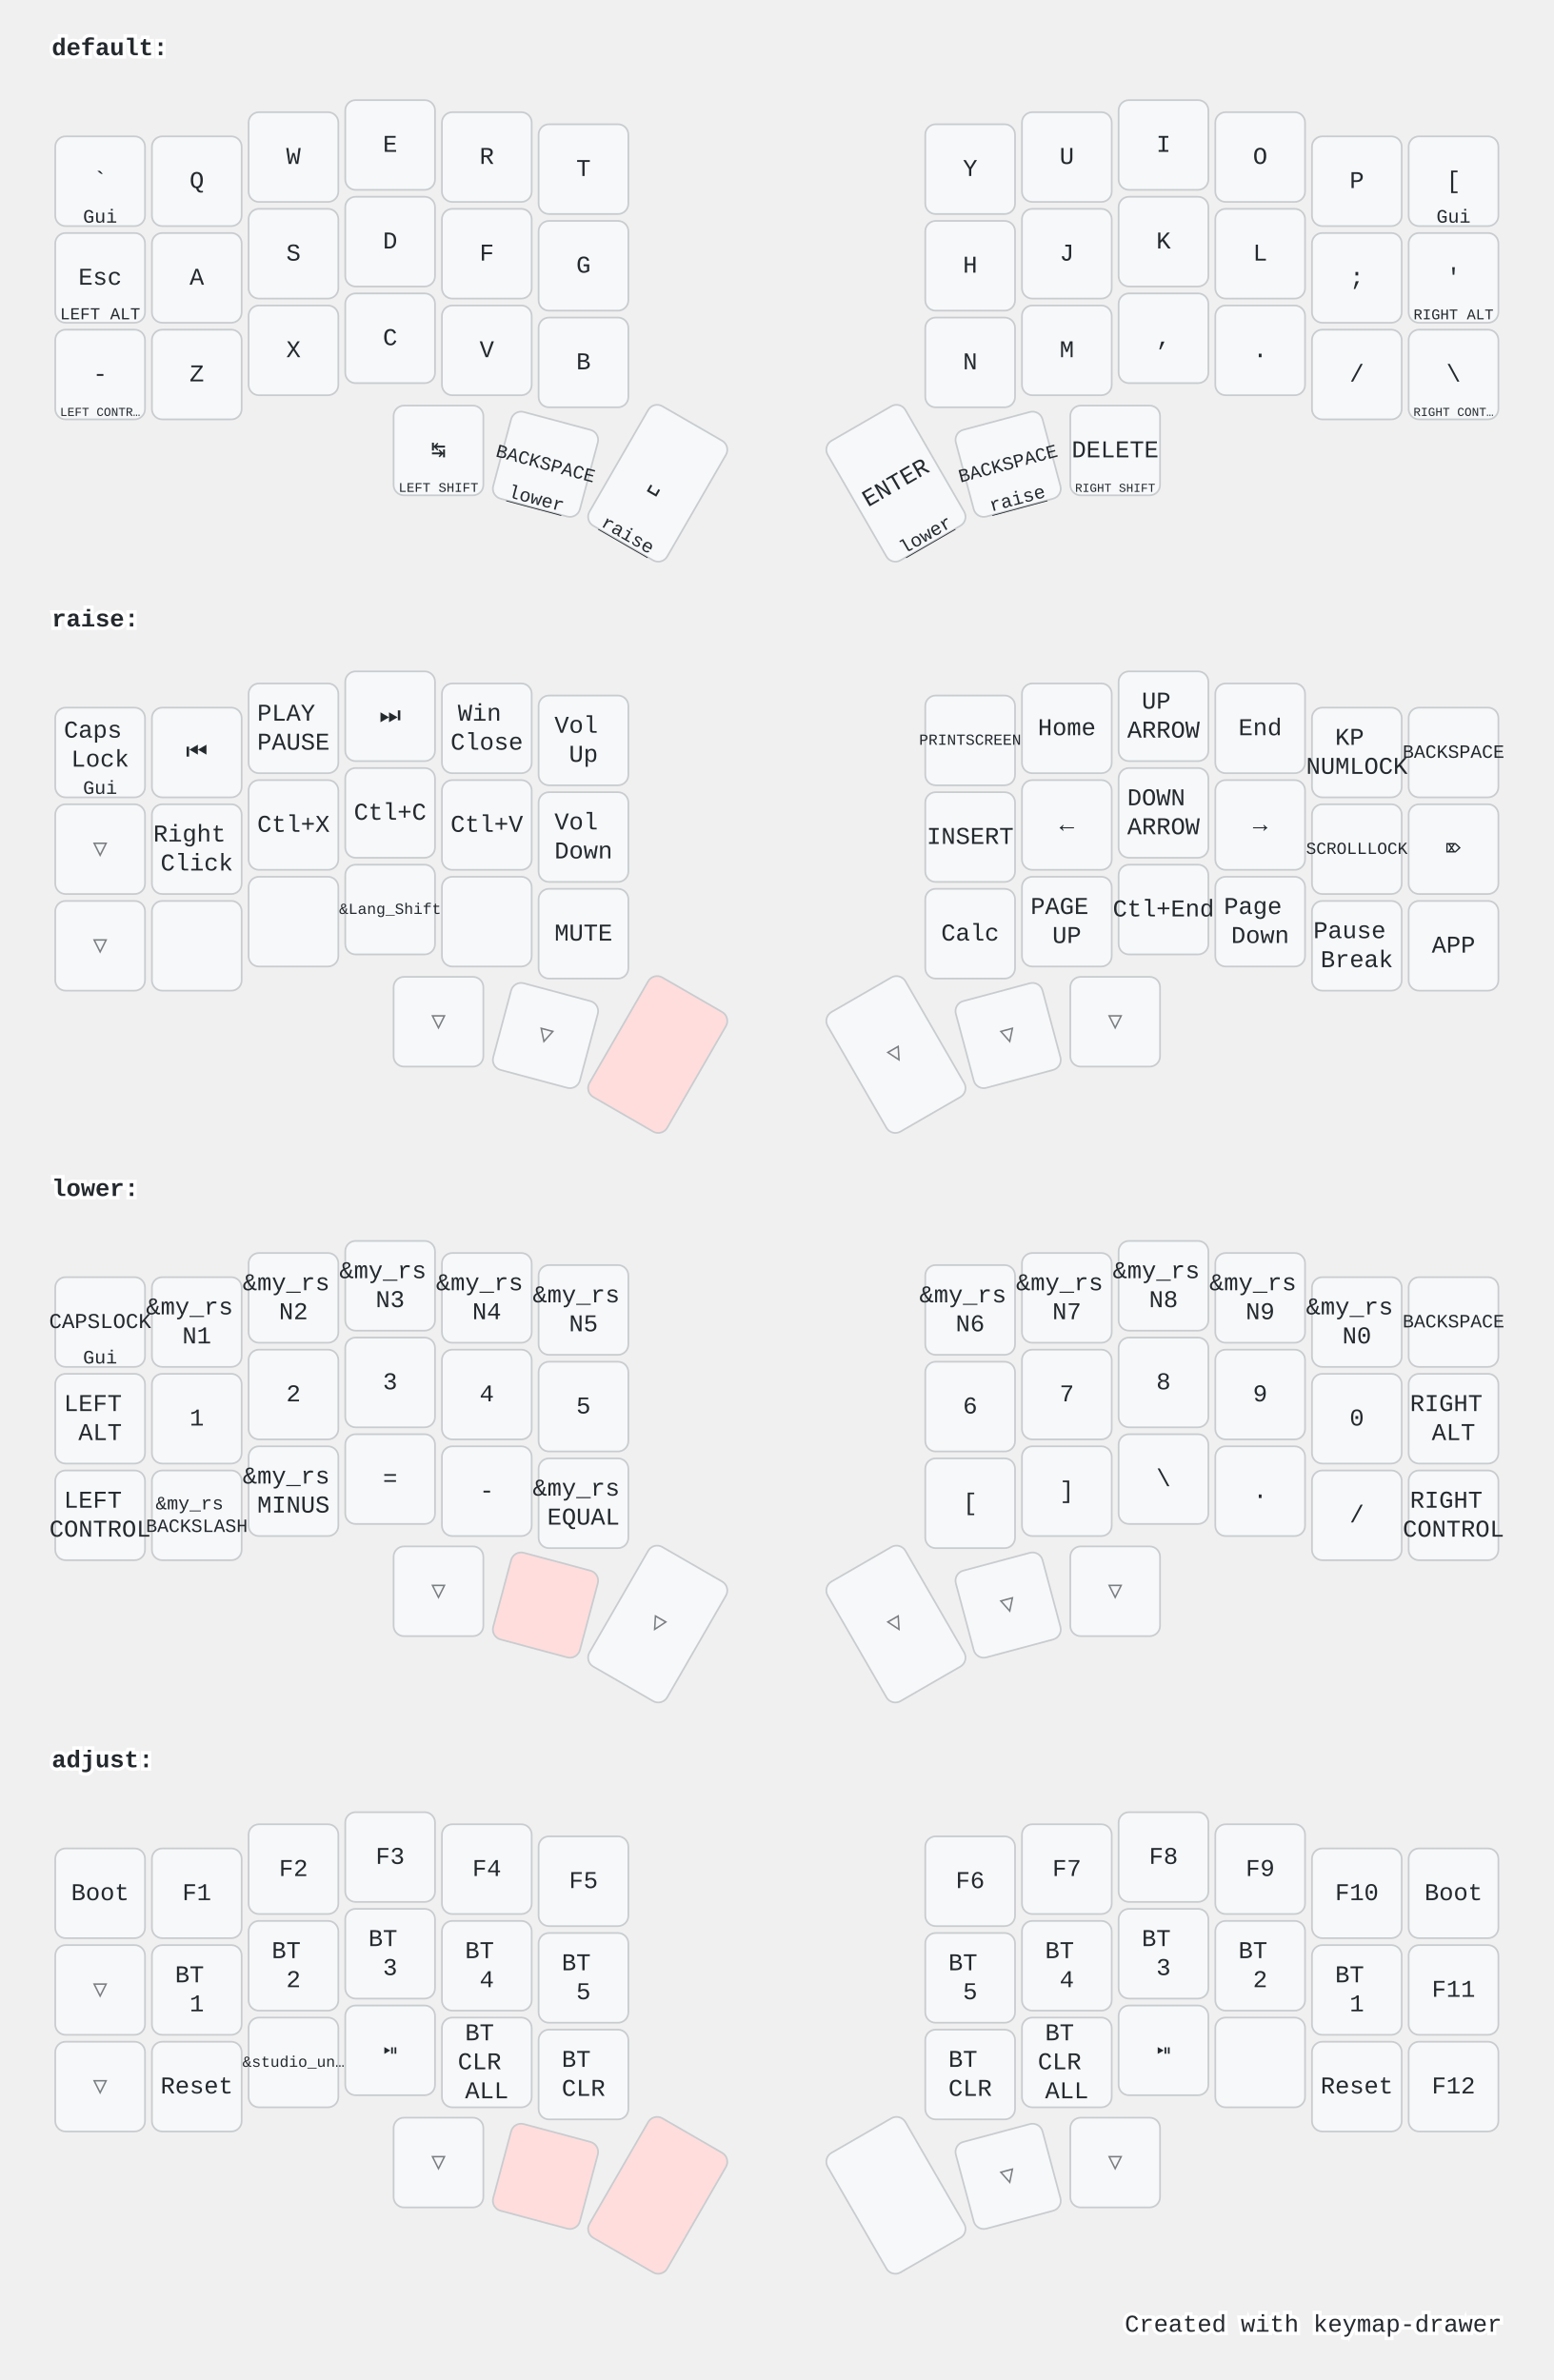
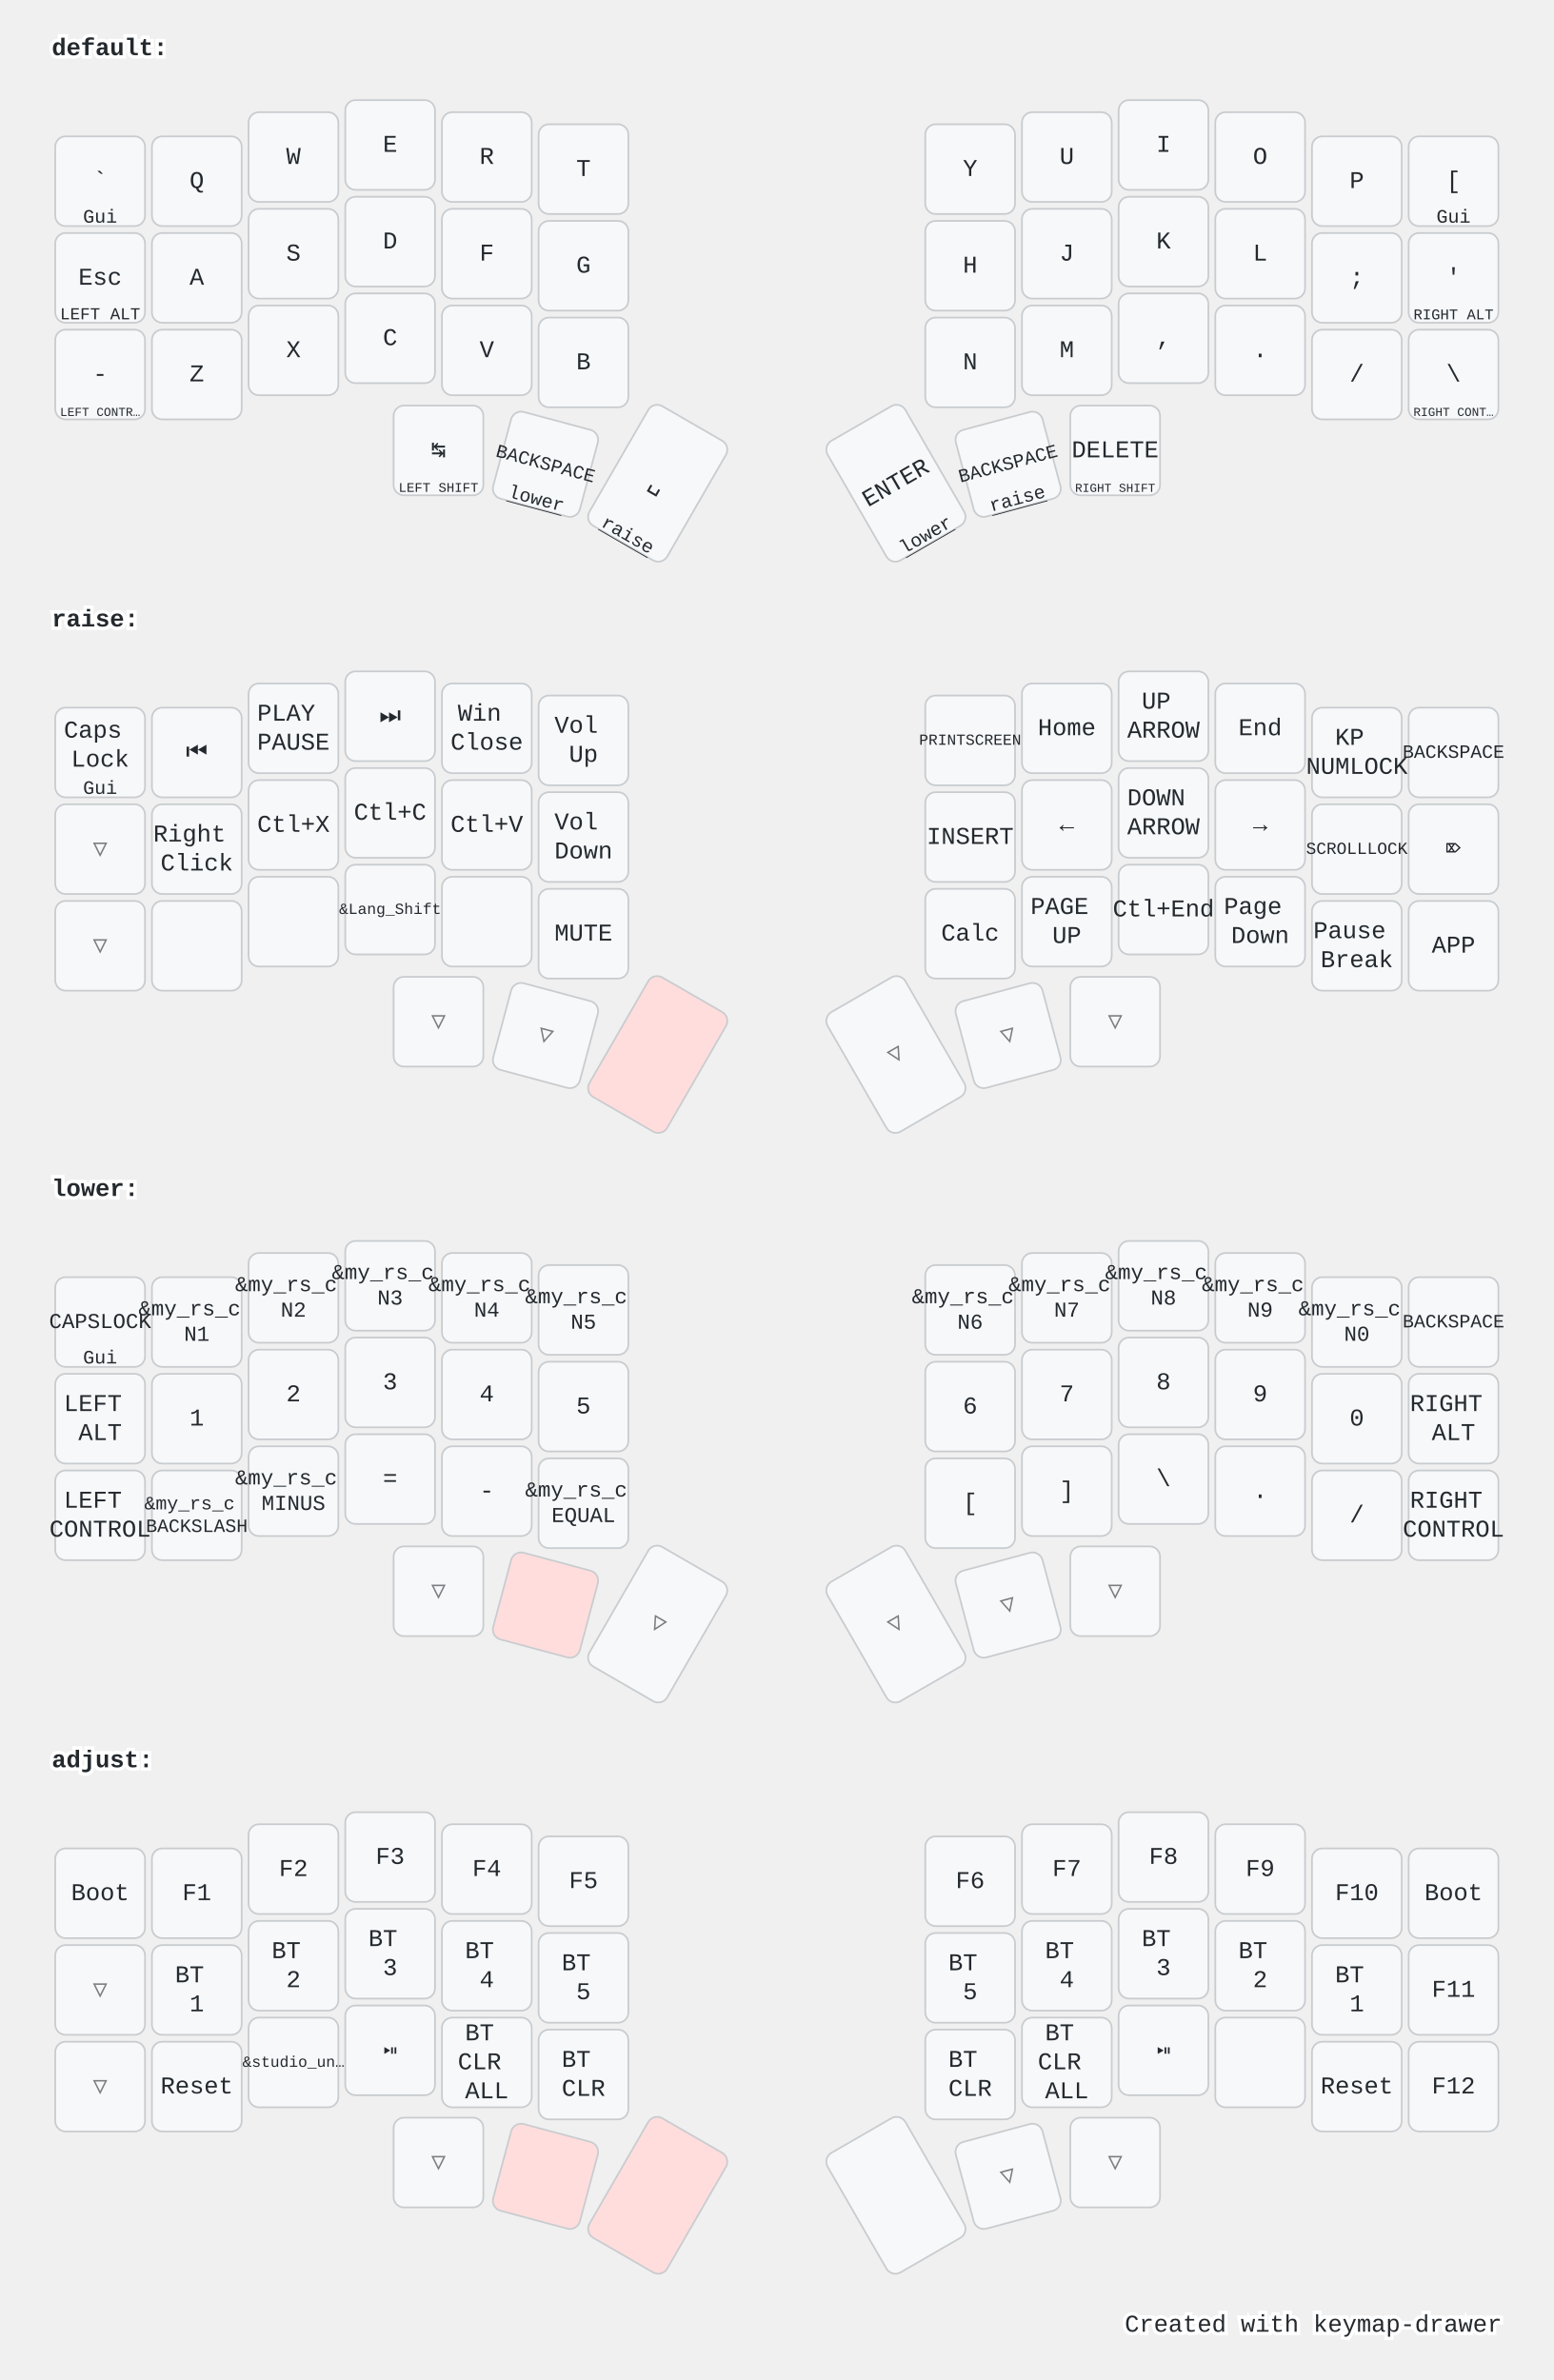
<svg xmlns="http://www.w3.org/2000/svg" width="900" height="1379" viewBox="0 0 900 1379" class="keymap">
  <style>/* inherit to force styles through use tags */
svg path {
    fill: inherit;
}

/* font and background color specifications */
svg.keymap {
    font-family: SFMono-Regular,Consolas,Liberation Mono,Menlo,monospace;
    font-size: 14px;
    font-kerning: normal;
    text-rendering: optimizeLegibility;
    fill: #24292e;
}

/* default key styling */
rect.key {
    fill: #f6f8fa;
}

rect.key, rect.combo {
    stroke: #c9cccf;
    stroke-width: 1;
}

/* default key side styling, only used is draw_key_sides is set */
rect.side {
    filter: brightness(90%);
}

/* color accent for combo boxes */
rect.combo, rect.combo-separate {
    fill: #cdf;
}

/* color accent for held keys */
rect.held, rect.combo.held {
    fill: #fdd;
}

/* color accent for ghost (optional) keys */
rect.ghost, rect.combo.ghost {
    stroke-dasharray: 4, 4;
    stroke-width: 2;
}

text {
    text-anchor: middle;
    dominant-baseline: middle;
}

/* styling for layer labels */
text.label {
    font-weight: bold;
    text-anchor: start;
    stroke: white;
    stroke-width: 4;
    paint-order: stroke;
}

/* styling for optional footer */
text.footer {
    text-anchor: end;
    dominant-baseline: auto;
    stroke: white;
    stroke-width: 4;
    paint-order: stroke;
}

/* styling for combo tap, and key non-tap label text */
text.combo, text.hold, text.shifted, text.left, text.right, text.tl, text.tr, text.bl, text.br {
    font-size: 11px;
}

text.hold, text.bl, text.br {
    text-anchor: middle;
    dominant-baseline: auto;
}

text.shifted, text.tl, text.tr {
    text-anchor: middle;
    dominant-baseline: hanging;
}

text.left, text.tl, text.bl {
    text-anchor: start;
}

text.right, text.tr, text.br {
    text-anchor: end;
}

text.layer-activator {
    text-decoration: underline;
}

/* styling for hold/shifted label text in combo box */
text.combo.hold, text.combo.shifted, text.combo.left, text.combo.right {
    font-size: 8px;
}

/* lighter symbol for transparent keys */
text.trans {
    fill: #7b7e81;
}

/* styling for combo dendrons */
path.combo {
    stroke-width: 1;
    stroke: gray;
    fill: none;
}

/* Start Tabler Icons Cleanup */
/* cannot use height/width with glyphs */
.icon-tabler &gt; path {
    fill: inherit;
    stroke: inherit;
    stroke-width: 2;
}
/* hide tabler's default box */
.icon-tabler &gt; path[stroke="none"][fill="none"] {
    visibility: hidden;
}
/* End Tabler Icons Cleanup */

@media (prefers-color-scheme: dark) {
svg.keymap { fill: #d1d6db; }
rect.key { fill: #3f4750; }
rect.key, rect.combo { stroke: #60666c; }
rect.combo, rect.combo-separate { fill: #1f3d7a; }
rect.held, rect.combo.held { fill: #854747; }
text.label, text.footer { stroke: black; }
text.trans { fill: #7e8184; }
path.combo { stroke: #7f7f7f; }

}</style>
  <g transform="translate(30, 0)" class="layer-default">
    <text x="0" y="28" class="label" id="default">default:</text>
    <g transform="translate(0, 56)">
      <g transform="translate(28, 49)" class="key keypos-0">
        <rect rx="6" ry="6" x="-26" y="-26" width="52" height="52" class="key" />
        <text x="0" y="0" class="key tap">`</text>
        <text x="0" y="24" class="key hold">Gui</text>
      </g>
      <g transform="translate(84, 49)" class="key keypos-1">
        <rect rx="6" ry="6" x="-26" y="-26" width="52" height="52" class="key" />
        <text x="0" y="0" class="key tap">Q</text>
      </g>
      <g transform="translate(140, 35)" class="key keypos-2">
        <rect rx="6" ry="6" x="-26" y="-26" width="52" height="52" class="key" />
        <text x="0" y="0" class="key tap">W</text>
      </g>
      <g transform="translate(196, 28)" class="key keypos-3">
        <rect rx="6" ry="6" x="-26" y="-26" width="52" height="52" class="key" />
        <text x="0" y="0" class="key tap">E</text>
      </g>
      <g transform="translate(252, 35)" class="key keypos-4">
        <rect rx="6" ry="6" x="-26" y="-26" width="52" height="52" class="key" />
        <text x="0" y="0" class="key tap">R</text>
      </g>
      <g transform="translate(308, 42)" class="key keypos-5">
        <rect rx="6" ry="6" x="-26" y="-26" width="52" height="52" class="key" />
        <text x="0" y="0" class="key tap">T</text>
      </g>
      <g transform="translate(532, 42)" class="key keypos-6">
        <rect rx="6" ry="6" x="-26" y="-26" width="52" height="52" class="key" />
        <text x="0" y="0" class="key tap">Y</text>
      </g>
      <g transform="translate(588, 35)" class="key keypos-7">
        <rect rx="6" ry="6" x="-26" y="-26" width="52" height="52" class="key" />
        <text x="0" y="0" class="key tap">U</text>
      </g>
      <g transform="translate(644, 28)" class="key keypos-8">
        <rect rx="6" ry="6" x="-26" y="-26" width="52" height="52" class="key" />
        <text x="0" y="0" class="key tap">I</text>
      </g>
      <g transform="translate(700, 35)" class="key keypos-9">
        <rect rx="6" ry="6" x="-26" y="-26" width="52" height="52" class="key" />
        <text x="0" y="0" class="key tap">O</text>
      </g>
      <g transform="translate(756, 49)" class="key keypos-10">
        <rect rx="6" ry="6" x="-26" y="-26" width="52" height="52" class="key" />
        <text x="0" y="0" class="key tap">P</text>
      </g>
      <g transform="translate(812, 49)" class="key keypos-11">
        <rect rx="6" ry="6" x="-26" y="-26" width="52" height="52" class="key" />
        <text x="0" y="0" class="key tap">[</text>
        <text x="0" y="24" class="key hold">Gui</text>
      </g>
      <g transform="translate(28, 105)" class="key keypos-12">
        <rect rx="6" ry="6" x="-26" y="-26" width="52" height="52" class="key" />
        <text x="0" y="0" class="key tap">Esc</text>
        <text x="0" y="24" class="key hold">
          <tspan style="font-size: 88%">LEFT ALT</tspan>
        </text>
      </g>
      <g transform="translate(84, 105)" class="key keypos-13">
        <rect rx="6" ry="6" x="-26" y="-26" width="52" height="52" class="key" />
        <text x="0" y="0" class="key tap">A</text>
      </g>
      <g transform="translate(140, 91)" class="key keypos-14">
        <rect rx="6" ry="6" x="-26" y="-26" width="52" height="52" class="key" />
        <text x="0" y="0" class="key tap">S</text>
      </g>
      <g transform="translate(196, 84)" class="key keypos-15">
        <rect rx="6" ry="6" x="-26" y="-26" width="52" height="52" class="key" />
        <text x="0" y="0" class="key tap">D</text>
      </g>
      <g transform="translate(252, 91)" class="key keypos-16">
        <rect rx="6" ry="6" x="-26" y="-26" width="52" height="52" class="key" />
        <text x="0" y="0" class="key tap">F</text>
      </g>
      <g transform="translate(308, 98)" class="key keypos-17">
        <rect rx="6" ry="6" x="-26" y="-26" width="52" height="52" class="key" />
        <text x="0" y="0" class="key tap">G</text>
      </g>
      <g transform="translate(532, 98)" class="key keypos-18">
        <rect rx="6" ry="6" x="-26" y="-26" width="52" height="52" class="key" />
        <text x="0" y="0" class="key tap">H</text>
      </g>
      <g transform="translate(588, 91)" class="key keypos-19">
        <rect rx="6" ry="6" x="-26" y="-26" width="52" height="52" class="key" />
        <text x="0" y="0" class="key tap">J</text>
      </g>
      <g transform="translate(644, 84)" class="key keypos-20">
        <rect rx="6" ry="6" x="-26" y="-26" width="52" height="52" class="key" />
        <text x="0" y="0" class="key tap">K</text>
      </g>
      <g transform="translate(700, 91)" class="key keypos-21">
        <rect rx="6" ry="6" x="-26" y="-26" width="52" height="52" class="key" />
        <text x="0" y="0" class="key tap">L</text>
      </g>
      <g transform="translate(756, 105)" class="key keypos-22">
        <rect rx="6" ry="6" x="-26" y="-26" width="52" height="52" class="key" />
        <text x="0" y="0" class="key tap">;</text>
      </g>
      <g transform="translate(812, 105)" class="key keypos-23">
        <rect rx="6" ry="6" x="-26" y="-26" width="52" height="52" class="key" />
        <text x="0" y="0" class="key tap">'</text>
        <text x="0" y="24" class="key hold">
          <tspan style="font-size: 78%">RIGHT ALT</tspan>
        </text>
      </g>
      <g transform="translate(28, 161)" class="key keypos-24">
        <rect rx="6" ry="6" x="-26" y="-26" width="52" height="52" class="key" />
        <text x="0" y="0" class="key tap">-</text>
        <text x="0" y="24" class="key hold">
          <tspan style="font-size: 64%">LEFT CONTR…</tspan>
        </text>
      </g>
      <g transform="translate(84, 161)" class="key keypos-25">
        <rect rx="6" ry="6" x="-26" y="-26" width="52" height="52" class="key" />
        <text x="0" y="0" class="key tap">Z</text>
      </g>
      <g transform="translate(140, 147)" class="key keypos-26">
        <rect rx="6" ry="6" x="-26" y="-26" width="52" height="52" class="key" />
        <text x="0" y="0" class="key tap">X</text>
      </g>
      <g transform="translate(196, 140)" class="key keypos-27">
        <rect rx="6" ry="6" x="-26" y="-26" width="52" height="52" class="key" />
        <text x="0" y="0" class="key tap">C</text>
      </g>
      <g transform="translate(252, 147)" class="key keypos-28">
        <rect rx="6" ry="6" x="-26" y="-26" width="52" height="52" class="key" />
        <text x="0" y="0" class="key tap">V</text>
      </g>
      <g transform="translate(308, 154)" class="key keypos-29">
        <rect rx="6" ry="6" x="-26" y="-26" width="52" height="52" class="key" />
        <text x="0" y="0" class="key tap">B</text>
      </g>
      <g transform="translate(532, 154)" class="key keypos-30">
        <rect rx="6" ry="6" x="-26" y="-26" width="52" height="52" class="key" />
        <text x="0" y="0" class="key tap">N</text>
      </g>
      <g transform="translate(588, 147)" class="key keypos-31">
        <rect rx="6" ry="6" x="-26" y="-26" width="52" height="52" class="key" />
        <text x="0" y="0" class="key tap">M</text>
      </g>
      <g transform="translate(644, 140)" class="key keypos-32">
        <rect rx="6" ry="6" x="-26" y="-26" width="52" height="52" class="key" />
        <text x="0" y="0" class="key tap">,</text>
      </g>
      <g transform="translate(700, 147)" class="key keypos-33">
        <rect rx="6" ry="6" x="-26" y="-26" width="52" height="52" class="key" />
        <text x="0" y="0" class="key tap">.</text>
      </g>
      <g transform="translate(756, 161)" class="key keypos-34">
        <rect rx="6" ry="6" x="-26" y="-26" width="52" height="52" class="key" />
        <text x="0" y="0" class="key tap">/</text>
      </g>
      <g transform="translate(812, 161)" class="key keypos-35">
        <rect rx="6" ry="6" x="-26" y="-26" width="52" height="52" class="key" />
        <text x="0" y="0" class="key tap">\</text>
        <text x="0" y="24" class="key hold">
          <tspan style="font-size: 64%">RIGHT CONT…</tspan>
        </text>
      </g>
      <g transform="translate(224, 205)" class="key keypos-36">
        <rect rx="6" ry="6" x="-26" y="-26" width="52" height="52" class="key" />
        <text x="0" y="0" class="key tap">↹</text>
        <text x="0" y="24" class="key hold">
          <tspan style="font-size: 70%">LEFT SHIFT</tspan>
        </text>
      </g>
      <g transform="translate(286, 213) rotate(15.0)" class="key keypos-37">
        <rect rx="6" ry="6" x="-26" y="-26" width="52" height="52" class="key" />
        <text x="0" y="0" class="key tap">
          <tspan style="font-size: 78%">BACKSPACE</tspan>
        </text>
        <a href="#lower">
          <text x="0" y="24" class="key hold layer-activator">lower</text>
        </a>
      </g>
      <g transform="translate(351, 224) rotate(30.0)" class="key keypos-38">
        <rect rx="6" ry="6" x="-26" y="-40" width="52" height="80" class="key" />
        <text x="0" y="0" class="key tap">␣</text>
        <a href="#raise">
          <text x="0" y="38" class="key hold layer-activator">raise</text>
        </a>
      </g>
      <g transform="translate(489, 224) rotate(-30.0)" class="key keypos-39">
        <rect rx="6" ry="6" x="-26" y="-40" width="52" height="80" class="key" />
        <text x="0" y="0" class="key tap">ENTER</text>
        <a href="#lower">
          <text x="0" y="38" class="key hold layer-activator">lower</text>
        </a>
      </g>
      <g transform="translate(554, 213) rotate(-15.0)" class="key keypos-40">
        <rect rx="6" ry="6" x="-26" y="-26" width="52" height="52" class="key" />
        <text x="0" y="0" class="key tap">
          <tspan style="font-size: 78%">BACKSPACE</tspan>
        </text>
        <a href="#raise">
          <text x="0" y="24" class="key hold layer-activator">raise</text>
        </a>
      </g>
      <g transform="translate(616, 205)" class="key keypos-41">
        <rect rx="6" ry="6" x="-26" y="-26" width="52" height="52" class="key" />
        <text x="0" y="0" class="key tap">DELETE</text>
        <text x="0" y="24" class="key hold">
          <tspan style="font-size: 64%">RIGHT SHIFT</tspan>
        </text>
      </g>
    </g>
  </g>
  <g transform="translate(30, 331)" class="layer-raise">
    <text x="0" y="28" class="label" id="raise">raise:</text>
    <g transform="translate(0, 56)">
      <g transform="translate(28, 49)" class="key keypos-0">
        <rect rx="6" ry="6" x="-26" y="-26" width="52" height="52" class="key" />
        <text x="0" y="0" class="key tap">
          <tspan x="0" dy="-0.9em">Caps</tspan>
          <tspan x="0" dy="1.2em">Lock</tspan>
        </text>
        <text x="0" y="24" class="key hold">Gui</text>
      </g>
      <g transform="translate(84, 49)" class="key keypos-1">
        <rect rx="6" ry="6" x="-26" y="-26" width="52" height="52" class="key" />
        <text x="0" y="0" class="key tap">⏮️</text>
      </g>
      <g transform="translate(140, 35)" class="key keypos-2">
        <rect rx="6" ry="6" x="-26" y="-26" width="52" height="52" class="key" />
        <text x="0" y="0" class="key tap">
          <tspan x="0" dy="-0.6em">PLAY</tspan>
          <tspan x="0" dy="1.2em">PAUSE</tspan>
        </text>
      </g>
      <g transform="translate(196, 28)" class="key keypos-3">
        <rect rx="6" ry="6" x="-26" y="-26" width="52" height="52" class="key" />
        <text x="0" y="0" class="key tap">⏭️</text>
      </g>
      <g transform="translate(252, 35)" class="key keypos-4">
        <rect rx="6" ry="6" x="-26" y="-26" width="52" height="52" class="key" />
        <text x="0" y="0" class="key tap">
          <tspan x="0" dy="-0.6em">Win</tspan>
          <tspan x="0" dy="1.2em">Close</tspan>
        </text>
      </g>
      <g transform="translate(308, 42)" class="key keypos-5">
        <rect rx="6" ry="6" x="-26" y="-26" width="52" height="52" class="key" />
        <text x="0" y="0" class="key tap">
          <tspan x="0" dy="-0.6em">Vol</tspan>
          <tspan x="0" dy="1.2em">Up</tspan>
        </text>
      </g>
      <g transform="translate(532, 42)" class="key keypos-6">
        <rect rx="6" ry="6" x="-26" y="-26" width="52" height="52" class="key" />
        <text x="0" y="0" class="key tap">
          <tspan style="font-size: 64%">PRINTSCREEN</tspan>
        </text>
      </g>
      <g transform="translate(588, 35)" class="key keypos-7">
        <rect rx="6" ry="6" x="-26" y="-26" width="52" height="52" class="key" />
        <text x="0" y="0" class="key tap">Home</text>
      </g>
      <g transform="translate(644, 28)" class="key keypos-8">
        <rect rx="6" ry="6" x="-26" y="-26" width="52" height="52" class="key" />
        <text x="0" y="0" class="key tap">
          <tspan x="0" dy="-0.6em">UP</tspan>
          <tspan x="0" dy="1.2em">ARROW</tspan>
        </text>
      </g>
      <g transform="translate(700, 35)" class="key keypos-9">
        <rect rx="6" ry="6" x="-26" y="-26" width="52" height="52" class="key" />
        <text x="0" y="0" class="key tap">End</text>
      </g>
      <g transform="translate(756, 49)" class="key keypos-10">
        <rect rx="6" ry="6" x="-26" y="-26" width="52" height="52" class="key" />
        <text x="0" y="0" class="key tap">
          <tspan x="0" dy="-0.6em">KP</tspan>
          <tspan x="0" dy="1.2em">NUMLOCK</tspan>
        </text>
      </g>
      <g transform="translate(812, 49)" class="key keypos-11">
        <rect rx="6" ry="6" x="-26" y="-26" width="52" height="52" class="key" />
        <text x="0" y="0" class="key tap">
          <tspan style="font-size: 78%">BACKSPACE</tspan>
        </text>
      </g>
      <g transform="translate(28, 105)" class="key trans keypos-12">
        <rect rx="6" ry="6" x="-26" y="-26" width="52" height="52" class="key trans" />
        <text x="0" y="0" class="key trans tap">▽</text>
      </g>
      <g transform="translate(84, 105)" class="key keypos-13">
        <rect rx="6" ry="6" x="-26" y="-26" width="52" height="52" class="key" />
        <text x="0" y="0" class="key tap">
          <tspan x="0" dy="-0.6em">Right</tspan>
          <tspan x="0" dy="1.2em">Click</tspan>
        </text>
      </g>
      <g transform="translate(140, 91)" class="key keypos-14">
        <rect rx="6" ry="6" x="-26" y="-26" width="52" height="52" class="key" />
        <text x="0" y="0" class="key tap">Ctl+X</text>
      </g>
      <g transform="translate(196, 84)" class="key keypos-15">
        <rect rx="6" ry="6" x="-26" y="-26" width="52" height="52" class="key" />
        <text x="0" y="0" class="key tap">Ctl+C</text>
      </g>
      <g transform="translate(252, 91)" class="key keypos-16">
        <rect rx="6" ry="6" x="-26" y="-26" width="52" height="52" class="key" />
        <text x="0" y="0" class="key tap">Ctl+V</text>
      </g>
      <g transform="translate(308, 98)" class="key keypos-17">
        <rect rx="6" ry="6" x="-26" y="-26" width="52" height="52" class="key" />
        <text x="0" y="0" class="key tap">
          <tspan x="0" dy="-0.6em">Vol</tspan>
          <tspan x="0" dy="1.2em">Down</tspan>
        </text>
      </g>
      <g transform="translate(532, 98)" class="key keypos-18">
        <rect rx="6" ry="6" x="-26" y="-26" width="52" height="52" class="key" />
        <text x="0" y="0" class="key tap">INSERT</text>
      </g>
      <g transform="translate(588, 91)" class="key keypos-19">
        <rect rx="6" ry="6" x="-26" y="-26" width="52" height="52" class="key" />
        <text x="0" y="0" class="key tap">←</text>
      </g>
      <g transform="translate(644, 84)" class="key keypos-20">
        <rect rx="6" ry="6" x="-26" y="-26" width="52" height="52" class="key" />
        <text x="0" y="0" class="key tap">
          <tspan x="0" dy="-0.6em">DOWN</tspan>
          <tspan x="0" dy="1.2em">ARROW</tspan>
        </text>
      </g>
      <g transform="translate(700, 91)" class="key keypos-21">
        <rect rx="6" ry="6" x="-26" y="-26" width="52" height="52" class="key" />
        <text x="0" y="0" class="key tap">→</text>
      </g>
      <g transform="translate(756, 105)" class="key keypos-22">
        <rect rx="6" ry="6" x="-26" y="-26" width="52" height="52" class="key" />
        <text x="0" y="0" class="key tap">
          <tspan style="font-size: 70%">SCROLLLOCK</tspan>
        </text>
      </g>
      <g transform="translate(812, 105)" class="key keypos-23">
        <rect rx="6" ry="6" x="-26" y="-26" width="52" height="52" class="key" />
        <text x="0" y="0" class="key tap">⌦</text>
      </g>
      <g transform="translate(28, 161)" class="key trans keypos-24">
        <rect rx="6" ry="6" x="-26" y="-26" width="52" height="52" class="key trans" />
        <text x="0" y="0" class="key trans tap">▽</text>
      </g>
      <g transform="translate(84, 161)" class="key keypos-25">
        <rect rx="6" ry="6" x="-26" y="-26" width="52" height="52" class="key" />
      </g>
      <g transform="translate(140, 147)" class="key keypos-26">
        <rect rx="6" ry="6" x="-26" y="-26" width="52" height="52" class="key" />
      </g>
      <g transform="translate(196, 140)" class="key keypos-27">
        <rect rx="6" ry="6" x="-26" y="-26" width="52" height="52" class="key" />
        <text x="0" y="0" class="key tap">
          <tspan style="font-size: 64%">&amp;Lang_Shift</tspan>
        </text>
      </g>
      <g transform="translate(252, 147)" class="key keypos-28">
        <rect rx="6" ry="6" x="-26" y="-26" width="52" height="52" class="key" />
      </g>
      <g transform="translate(308, 154)" class="key keypos-29">
        <rect rx="6" ry="6" x="-26" y="-26" width="52" height="52" class="key" />
        <text x="0" y="0" class="key tap">MUTE</text>
      </g>
      <g transform="translate(532, 154)" class="key keypos-30">
        <rect rx="6" ry="6" x="-26" y="-26" width="52" height="52" class="key" />
        <text x="0" y="0" class="key tap">Calc</text>
      </g>
      <g transform="translate(588, 147)" class="key keypos-31">
        <rect rx="6" ry="6" x="-26" y="-26" width="52" height="52" class="key" />
        <text x="0" y="0" class="key tap">
          <tspan x="0" dy="-0.6em">PAGE</tspan>
          <tspan x="0" dy="1.2em">UP</tspan>
        </text>
      </g>
      <g transform="translate(644, 140)" class="key keypos-32">
        <rect rx="6" ry="6" x="-26" y="-26" width="52" height="52" class="key" />
        <text x="0" y="0" class="key tap">Ctl+End</text>
      </g>
      <g transform="translate(700, 147)" class="key keypos-33">
        <rect rx="6" ry="6" x="-26" y="-26" width="52" height="52" class="key" />
        <text x="0" y="0" class="key tap">
          <tspan x="0" dy="-0.6em">Page</tspan>
          <tspan x="0" dy="1.2em">Down</tspan>
        </text>
      </g>
      <g transform="translate(756, 161)" class="key keypos-34">
        <rect rx="6" ry="6" x="-26" y="-26" width="52" height="52" class="key" />
        <text x="0" y="0" class="key tap">
          <tspan x="0" dy="-0.6em">Pause</tspan>
          <tspan x="0" dy="1.2em">Break</tspan>
        </text>
      </g>
      <g transform="translate(812, 161)" class="key keypos-35">
        <rect rx="6" ry="6" x="-26" y="-26" width="52" height="52" class="key" />
        <text x="0" y="0" class="key tap">APP</text>
      </g>
      <g transform="translate(224, 205)" class="key trans keypos-36">
        <rect rx="6" ry="6" x="-26" y="-26" width="52" height="52" class="key trans" />
        <text x="0" y="0" class="key trans tap">▽</text>
      </g>
      <g transform="translate(286, 213) rotate(15.0)" class="key trans keypos-37">
        <rect rx="6" ry="6" x="-26" y="-26" width="52" height="52" class="key trans" />
        <text x="0" y="0" class="key trans tap">▽</text>
      </g>
      <g transform="translate(351, 224) rotate(30.0)" class="key held keypos-38">
        <rect rx="6" ry="6" x="-26" y="-40" width="52" height="80" class="key held" />
      </g>
      <g transform="translate(489, 224) rotate(-30.0)" class="key trans keypos-39">
        <rect rx="6" ry="6" x="-26" y="-40" width="52" height="80" class="key trans" />
        <text x="0" y="0" class="key trans tap">▽</text>
      </g>
      <g transform="translate(554, 213) rotate(-15.0)" class="key trans keypos-40">
        <rect rx="6" ry="6" x="-26" y="-26" width="52" height="52" class="key trans" />
        <text x="0" y="0" class="key trans tap">▽</text>
      </g>
      <g transform="translate(616, 205)" class="key trans keypos-41">
        <rect rx="6" ry="6" x="-26" y="-26" width="52" height="52" class="key trans" />
        <text x="0" y="0" class="key trans tap">▽</text>
      </g>
    </g>
  </g>
  <g transform="translate(30, 661)" class="layer-lower">
    <text x="0" y="28" class="label" id="lower">lower:</text>
    <g transform="translate(0, 56)">
      <g transform="translate(28, 49)" class="key keypos-0">
        <rect rx="6" ry="6" x="-26" y="-26" width="52" height="52" class="key" />
        <text x="0" y="0" class="key tap">
          <tspan style="font-size: 88%">CAPSLOCK</tspan>
        </text>
        <text x="0" y="24" class="key hold">Gui</text>
      </g>
      <g transform="translate(84, 49)" class="key keypos-1">
        <rect rx="6" ry="6" x="-26" y="-26" width="52" height="52" class="key" />
        <text x="0" y="0" class="key tap">
-           <tspan x="0" dy="-0.6em">&amp;my_rs</tspan>
-           <tspan x="0" dy="1.2em">N1</tspan>
+           <tspan x="0" dy="-0.6em" style="font-size: 88%">&amp;my_rs_c</tspan>
+           <tspan x="0" dy="1.2em" style="font-size: 88%">N1</tspan>
        </text>
      </g>
      <g transform="translate(140, 35)" class="key keypos-2">
        <rect rx="6" ry="6" x="-26" y="-26" width="52" height="52" class="key" />
        <text x="0" y="0" class="key tap">
-           <tspan x="0" dy="-0.6em">&amp;my_rs</tspan>
-           <tspan x="0" dy="1.2em">N2</tspan>
+           <tspan x="0" dy="-0.6em" style="font-size: 88%">&amp;my_rs_c</tspan>
+           <tspan x="0" dy="1.2em" style="font-size: 88%">N2</tspan>
        </text>
      </g>
      <g transform="translate(196, 28)" class="key keypos-3">
        <rect rx="6" ry="6" x="-26" y="-26" width="52" height="52" class="key" />
        <text x="0" y="0" class="key tap">
-           <tspan x="0" dy="-0.6em">&amp;my_rs</tspan>
-           <tspan x="0" dy="1.2em">N3</tspan>
+           <tspan x="0" dy="-0.6em" style="font-size: 88%">&amp;my_rs_c</tspan>
+           <tspan x="0" dy="1.2em" style="font-size: 88%">N3</tspan>
        </text>
      </g>
      <g transform="translate(252, 35)" class="key keypos-4">
        <rect rx="6" ry="6" x="-26" y="-26" width="52" height="52" class="key" />
        <text x="0" y="0" class="key tap">
-           <tspan x="0" dy="-0.6em">&amp;my_rs</tspan>
-           <tspan x="0" dy="1.2em">N4</tspan>
+           <tspan x="0" dy="-0.6em" style="font-size: 88%">&amp;my_rs_c</tspan>
+           <tspan x="0" dy="1.2em" style="font-size: 88%">N4</tspan>
        </text>
      </g>
      <g transform="translate(308, 42)" class="key keypos-5">
        <rect rx="6" ry="6" x="-26" y="-26" width="52" height="52" class="key" />
        <text x="0" y="0" class="key tap">
-           <tspan x="0" dy="-0.6em">&amp;my_rs</tspan>
-           <tspan x="0" dy="1.2em">N5</tspan>
+           <tspan x="0" dy="-0.6em" style="font-size: 88%">&amp;my_rs_c</tspan>
+           <tspan x="0" dy="1.2em" style="font-size: 88%">N5</tspan>
        </text>
      </g>
      <g transform="translate(532, 42)" class="key keypos-6">
        <rect rx="6" ry="6" x="-26" y="-26" width="52" height="52" class="key" />
        <text x="0" y="0" class="key tap">
-           <tspan x="0" dy="-0.6em">&amp;my_rs</tspan>
-           <tspan x="0" dy="1.2em">N6</tspan>
+           <tspan x="0" dy="-0.6em" style="font-size: 88%">&amp;my_rs_c</tspan>
+           <tspan x="0" dy="1.2em" style="font-size: 88%">N6</tspan>
        </text>
      </g>
      <g transform="translate(588, 35)" class="key keypos-7">
        <rect rx="6" ry="6" x="-26" y="-26" width="52" height="52" class="key" />
        <text x="0" y="0" class="key tap">
-           <tspan x="0" dy="-0.6em">&amp;my_rs</tspan>
-           <tspan x="0" dy="1.2em">N7</tspan>
+           <tspan x="0" dy="-0.6em" style="font-size: 88%">&amp;my_rs_c</tspan>
+           <tspan x="0" dy="1.2em" style="font-size: 88%">N7</tspan>
        </text>
      </g>
      <g transform="translate(644, 28)" class="key keypos-8">
        <rect rx="6" ry="6" x="-26" y="-26" width="52" height="52" class="key" />
        <text x="0" y="0" class="key tap">
-           <tspan x="0" dy="-0.6em">&amp;my_rs</tspan>
-           <tspan x="0" dy="1.2em">N8</tspan>
+           <tspan x="0" dy="-0.6em" style="font-size: 88%">&amp;my_rs_c</tspan>
+           <tspan x="0" dy="1.2em" style="font-size: 88%">N8</tspan>
        </text>
      </g>
      <g transform="translate(700, 35)" class="key keypos-9">
        <rect rx="6" ry="6" x="-26" y="-26" width="52" height="52" class="key" />
        <text x="0" y="0" class="key tap">
-           <tspan x="0" dy="-0.6em">&amp;my_rs</tspan>
-           <tspan x="0" dy="1.2em">N9</tspan>
+           <tspan x="0" dy="-0.6em" style="font-size: 88%">&amp;my_rs_c</tspan>
+           <tspan x="0" dy="1.2em" style="font-size: 88%">N9</tspan>
        </text>
      </g>
      <g transform="translate(756, 49)" class="key keypos-10">
        <rect rx="6" ry="6" x="-26" y="-26" width="52" height="52" class="key" />
        <text x="0" y="0" class="key tap">
-           <tspan x="0" dy="-0.6em">&amp;my_rs</tspan>
-           <tspan x="0" dy="1.2em">N0</tspan>
+           <tspan x="0" dy="-0.6em" style="font-size: 88%">&amp;my_rs_c</tspan>
+           <tspan x="0" dy="1.2em" style="font-size: 88%">N0</tspan>
        </text>
      </g>
      <g transform="translate(812, 49)" class="key keypos-11">
        <rect rx="6" ry="6" x="-26" y="-26" width="52" height="52" class="key" />
        <text x="0" y="0" class="key tap">
          <tspan style="font-size: 78%">BACKSPACE</tspan>
        </text>
      </g>
      <g transform="translate(28, 105)" class="key keypos-12">
        <rect rx="6" ry="6" x="-26" y="-26" width="52" height="52" class="key" />
        <text x="0" y="0" class="key tap">
          <tspan x="0" dy="-0.6em">LEFT</tspan>
          <tspan x="0" dy="1.2em">ALT</tspan>
        </text>
      </g>
      <g transform="translate(84, 105)" class="key keypos-13">
        <rect rx="6" ry="6" x="-26" y="-26" width="52" height="52" class="key" />
        <text x="0" y="0" class="key tap">1</text>
      </g>
      <g transform="translate(140, 91)" class="key keypos-14">
        <rect rx="6" ry="6" x="-26" y="-26" width="52" height="52" class="key" />
        <text x="0" y="0" class="key tap">2</text>
      </g>
      <g transform="translate(196, 84)" class="key keypos-15">
        <rect rx="6" ry="6" x="-26" y="-26" width="52" height="52" class="key" />
        <text x="0" y="0" class="key tap">3</text>
      </g>
      <g transform="translate(252, 91)" class="key keypos-16">
        <rect rx="6" ry="6" x="-26" y="-26" width="52" height="52" class="key" />
        <text x="0" y="0" class="key tap">4</text>
      </g>
      <g transform="translate(308, 98)" class="key keypos-17">
        <rect rx="6" ry="6" x="-26" y="-26" width="52" height="52" class="key" />
        <text x="0" y="0" class="key tap">5</text>
      </g>
      <g transform="translate(532, 98)" class="key keypos-18">
        <rect rx="6" ry="6" x="-26" y="-26" width="52" height="52" class="key" />
        <text x="0" y="0" class="key tap">6</text>
      </g>
      <g transform="translate(588, 91)" class="key keypos-19">
        <rect rx="6" ry="6" x="-26" y="-26" width="52" height="52" class="key" />
        <text x="0" y="0" class="key tap">7</text>
      </g>
      <g transform="translate(644, 84)" class="key keypos-20">
        <rect rx="6" ry="6" x="-26" y="-26" width="52" height="52" class="key" />
        <text x="0" y="0" class="key tap">8</text>
      </g>
      <g transform="translate(700, 91)" class="key keypos-21">
        <rect rx="6" ry="6" x="-26" y="-26" width="52" height="52" class="key" />
        <text x="0" y="0" class="key tap">9</text>
      </g>
      <g transform="translate(756, 105)" class="key keypos-22">
        <rect rx="6" ry="6" x="-26" y="-26" width="52" height="52" class="key" />
        <text x="0" y="0" class="key tap">0</text>
      </g>
      <g transform="translate(812, 105)" class="key keypos-23">
        <rect rx="6" ry="6" x="-26" y="-26" width="52" height="52" class="key" />
        <text x="0" y="0" class="key tap">
          <tspan x="0" dy="-0.6em">RIGHT</tspan>
          <tspan x="0" dy="1.2em">ALT</tspan>
        </text>
      </g>
      <g transform="translate(28, 161)" class="key keypos-24">
        <rect rx="6" ry="6" x="-26" y="-26" width="52" height="52" class="key" />
        <text x="0" y="0" class="key tap">
          <tspan x="0" dy="-0.6em">LEFT</tspan>
          <tspan x="0" dy="1.2em">CONTROL</tspan>
        </text>
      </g>
      <g transform="translate(84, 161)" class="key keypos-25">
        <rect rx="6" ry="6" x="-26" y="-26" width="52" height="52" class="key" />
        <text x="0" y="0" class="key tap">
-           <tspan x="0" dy="-0.6em" style="font-size: 78%">&amp;my_rs</tspan>
+           <tspan x="0" dy="-0.6em" style="font-size: 78%">&amp;my_rs_c</tspan>
          <tspan x="0" dy="1.2em" style="font-size: 78%">BACKSLASH</tspan>
        </text>
      </g>
      <g transform="translate(140, 147)" class="key keypos-26">
        <rect rx="6" ry="6" x="-26" y="-26" width="52" height="52" class="key" />
        <text x="0" y="0" class="key tap">
-           <tspan x="0" dy="-0.6em">&amp;my_rs</tspan>
-           <tspan x="0" dy="1.2em">MINUS</tspan>
+           <tspan x="0" dy="-0.6em" style="font-size: 88%">&amp;my_rs_c</tspan>
+           <tspan x="0" dy="1.2em" style="font-size: 88%">MINUS</tspan>
        </text>
      </g>
      <g transform="translate(196, 140)" class="key keypos-27">
        <rect rx="6" ry="6" x="-26" y="-26" width="52" height="52" class="key" />
        <text x="0" y="0" class="key tap">=</text>
      </g>
      <g transform="translate(252, 147)" class="key keypos-28">
        <rect rx="6" ry="6" x="-26" y="-26" width="52" height="52" class="key" />
        <text x="0" y="0" class="key tap">-</text>
      </g>
      <g transform="translate(308, 154)" class="key keypos-29">
        <rect rx="6" ry="6" x="-26" y="-26" width="52" height="52" class="key" />
        <text x="0" y="0" class="key tap">
-           <tspan x="0" dy="-0.6em">&amp;my_rs</tspan>
-           <tspan x="0" dy="1.2em">EQUAL</tspan>
+           <tspan x="0" dy="-0.6em" style="font-size: 88%">&amp;my_rs_c</tspan>
+           <tspan x="0" dy="1.2em" style="font-size: 88%">EQUAL</tspan>
        </text>
      </g>
      <g transform="translate(532, 154)" class="key keypos-30">
        <rect rx="6" ry="6" x="-26" y="-26" width="52" height="52" class="key" />
        <text x="0" y="0" class="key tap">[</text>
      </g>
      <g transform="translate(588, 147)" class="key keypos-31">
        <rect rx="6" ry="6" x="-26" y="-26" width="52" height="52" class="key" />
        <text x="0" y="0" class="key tap">]</text>
      </g>
      <g transform="translate(644, 140)" class="key keypos-32">
        <rect rx="6" ry="6" x="-26" y="-26" width="52" height="52" class="key" />
        <text x="0" y="0" class="key tap">\</text>
      </g>
      <g transform="translate(700, 147)" class="key keypos-33">
        <rect rx="6" ry="6" x="-26" y="-26" width="52" height="52" class="key" />
        <text x="0" y="0" class="key tap">.</text>
      </g>
      <g transform="translate(756, 161)" class="key keypos-34">
        <rect rx="6" ry="6" x="-26" y="-26" width="52" height="52" class="key" />
        <text x="0" y="0" class="key tap">/</text>
      </g>
      <g transform="translate(812, 161)" class="key keypos-35">
        <rect rx="6" ry="6" x="-26" y="-26" width="52" height="52" class="key" />
        <text x="0" y="0" class="key tap">
          <tspan x="0" dy="-0.6em">RIGHT</tspan>
          <tspan x="0" dy="1.2em">CONTROL</tspan>
        </text>
      </g>
      <g transform="translate(224, 205)" class="key trans keypos-36">
        <rect rx="6" ry="6" x="-26" y="-26" width="52" height="52" class="key trans" />
        <text x="0" y="0" class="key trans tap">▽</text>
      </g>
      <g transform="translate(286, 213) rotate(15.0)" class="key held keypos-37">
        <rect rx="6" ry="6" x="-26" y="-26" width="52" height="52" class="key held" />
      </g>
      <g transform="translate(351, 224) rotate(30.0)" class="key trans keypos-38">
        <rect rx="6" ry="6" x="-26" y="-40" width="52" height="80" class="key trans" />
        <text x="0" y="0" class="key trans tap">▽</text>
      </g>
      <g transform="translate(489, 224) rotate(-30.0)" class="key trans keypos-39">
        <rect rx="6" ry="6" x="-26" y="-40" width="52" height="80" class="key trans" />
        <text x="0" y="0" class="key trans tap">▽</text>
      </g>
      <g transform="translate(554, 213) rotate(-15.0)" class="key trans keypos-40">
        <rect rx="6" ry="6" x="-26" y="-26" width="52" height="52" class="key trans" />
        <text x="0" y="0" class="key trans tap">▽</text>
      </g>
      <g transform="translate(616, 205)" class="key trans keypos-41">
        <rect rx="6" ry="6" x="-26" y="-26" width="52" height="52" class="key trans" />
        <text x="0" y="0" class="key trans tap">▽</text>
      </g>
    </g>
  </g>
  <g transform="translate(30, 992)" class="layer-adjust">
    <text x="0" y="28" class="label" id="adjust">adjust:</text>
    <g transform="translate(0, 56)">
      <g transform="translate(28, 49)" class="key keypos-0">
        <rect rx="6" ry="6" x="-26" y="-26" width="52" height="52" class="key" />
        <text x="0" y="0" class="key tap">Boot</text>
      </g>
      <g transform="translate(84, 49)" class="key keypos-1">
        <rect rx="6" ry="6" x="-26" y="-26" width="52" height="52" class="key" />
        <text x="0" y="0" class="key tap">F1</text>
      </g>
      <g transform="translate(140, 35)" class="key keypos-2">
        <rect rx="6" ry="6" x="-26" y="-26" width="52" height="52" class="key" />
        <text x="0" y="0" class="key tap">F2</text>
      </g>
      <g transform="translate(196, 28)" class="key keypos-3">
        <rect rx="6" ry="6" x="-26" y="-26" width="52" height="52" class="key" />
        <text x="0" y="0" class="key tap">F3</text>
      </g>
      <g transform="translate(252, 35)" class="key keypos-4">
        <rect rx="6" ry="6" x="-26" y="-26" width="52" height="52" class="key" />
        <text x="0" y="0" class="key tap">F4</text>
      </g>
      <g transform="translate(308, 42)" class="key keypos-5">
        <rect rx="6" ry="6" x="-26" y="-26" width="52" height="52" class="key" />
        <text x="0" y="0" class="key tap">F5</text>
      </g>
      <g transform="translate(532, 42)" class="key keypos-6">
        <rect rx="6" ry="6" x="-26" y="-26" width="52" height="52" class="key" />
        <text x="0" y="0" class="key tap">F6</text>
      </g>
      <g transform="translate(588, 35)" class="key keypos-7">
        <rect rx="6" ry="6" x="-26" y="-26" width="52" height="52" class="key" />
        <text x="0" y="0" class="key tap">F7</text>
      </g>
      <g transform="translate(644, 28)" class="key keypos-8">
        <rect rx="6" ry="6" x="-26" y="-26" width="52" height="52" class="key" />
        <text x="0" y="0" class="key tap">F8</text>
      </g>
      <g transform="translate(700, 35)" class="key keypos-9">
        <rect rx="6" ry="6" x="-26" y="-26" width="52" height="52" class="key" />
        <text x="0" y="0" class="key tap">F9</text>
      </g>
      <g transform="translate(756, 49)" class="key keypos-10">
        <rect rx="6" ry="6" x="-26" y="-26" width="52" height="52" class="key" />
        <text x="0" y="0" class="key tap">F10</text>
      </g>
      <g transform="translate(812, 49)" class="key keypos-11">
        <rect rx="6" ry="6" x="-26" y="-26" width="52" height="52" class="key" />
        <text x="0" y="0" class="key tap">Boot</text>
      </g>
      <g transform="translate(28, 105)" class="key trans keypos-12">
        <rect rx="6" ry="6" x="-26" y="-26" width="52" height="52" class="key trans" />
        <text x="0" y="0" class="key trans tap">▽</text>
      </g>
      <g transform="translate(84, 105)" class="key keypos-13">
        <rect rx="6" ry="6" x="-26" y="-26" width="52" height="52" class="key" />
        <text x="0" y="0" class="key tap">
          <tspan x="0" dy="-0.6em">BT</tspan>
          <tspan x="0" dy="1.2em">1</tspan>
        </text>
      </g>
      <g transform="translate(140, 91)" class="key keypos-14">
        <rect rx="6" ry="6" x="-26" y="-26" width="52" height="52" class="key" />
        <text x="0" y="0" class="key tap">
          <tspan x="0" dy="-0.6em">BT</tspan>
          <tspan x="0" dy="1.2em">2</tspan>
        </text>
      </g>
      <g transform="translate(196, 84)" class="key keypos-15">
        <rect rx="6" ry="6" x="-26" y="-26" width="52" height="52" class="key" />
        <text x="0" y="0" class="key tap">
          <tspan x="0" dy="-0.6em">BT</tspan>
          <tspan x="0" dy="1.2em">3</tspan>
        </text>
      </g>
      <g transform="translate(252, 91)" class="key keypos-16">
        <rect rx="6" ry="6" x="-26" y="-26" width="52" height="52" class="key" />
        <text x="0" y="0" class="key tap">
          <tspan x="0" dy="-0.6em">BT</tspan>
          <tspan x="0" dy="1.2em">4</tspan>
        </text>
      </g>
      <g transform="translate(308, 98)" class="key keypos-17">
        <rect rx="6" ry="6" x="-26" y="-26" width="52" height="52" class="key" />
        <text x="0" y="0" class="key tap">
          <tspan x="0" dy="-0.6em">BT</tspan>
          <tspan x="0" dy="1.2em">5</tspan>
        </text>
      </g>
      <g transform="translate(532, 98)" class="key keypos-18">
        <rect rx="6" ry="6" x="-26" y="-26" width="52" height="52" class="key" />
        <text x="0" y="0" class="key tap">
          <tspan x="0" dy="-0.6em">BT</tspan>
          <tspan x="0" dy="1.2em">5</tspan>
        </text>
      </g>
      <g transform="translate(588, 91)" class="key keypos-19">
        <rect rx="6" ry="6" x="-26" y="-26" width="52" height="52" class="key" />
        <text x="0" y="0" class="key tap">
          <tspan x="0" dy="-0.6em">BT</tspan>
          <tspan x="0" dy="1.2em">4</tspan>
        </text>
      </g>
      <g transform="translate(644, 84)" class="key keypos-20">
        <rect rx="6" ry="6" x="-26" y="-26" width="52" height="52" class="key" />
        <text x="0" y="0" class="key tap">
          <tspan x="0" dy="-0.6em">BT</tspan>
          <tspan x="0" dy="1.2em">3</tspan>
        </text>
      </g>
      <g transform="translate(700, 91)" class="key keypos-21">
        <rect rx="6" ry="6" x="-26" y="-26" width="52" height="52" class="key" />
        <text x="0" y="0" class="key tap">
          <tspan x="0" dy="-0.6em">BT</tspan>
          <tspan x="0" dy="1.2em">2</tspan>
        </text>
      </g>
      <g transform="translate(756, 105)" class="key keypos-22">
        <rect rx="6" ry="6" x="-26" y="-26" width="52" height="52" class="key" />
        <text x="0" y="0" class="key tap">
          <tspan x="0" dy="-0.6em">BT</tspan>
          <tspan x="0" dy="1.2em">1</tspan>
        </text>
      </g>
      <g transform="translate(812, 105)" class="key keypos-23">
        <rect rx="6" ry="6" x="-26" y="-26" width="52" height="52" class="key" />
        <text x="0" y="0" class="key tap">F11</text>
      </g>
      <g transform="translate(28, 161)" class="key trans keypos-24">
        <rect rx="6" ry="6" x="-26" y="-26" width="52" height="52" class="key trans" />
        <text x="0" y="0" class="key trans tap">▽</text>
      </g>
      <g transform="translate(84, 161)" class="key keypos-25">
        <rect rx="6" ry="6" x="-26" y="-26" width="52" height="52" class="key" />
        <text x="0" y="0" class="key tap">Reset</text>
      </g>
      <g transform="translate(140, 147)" class="key keypos-26">
        <rect rx="6" ry="6" x="-26" y="-26" width="52" height="52" class="key" />
        <text x="0" y="0" class="key tap">
          <tspan style="font-size: 64%">&amp;studio_un…</tspan>
        </text>
      </g>
      <g transform="translate(196, 140)" class="key keypos-27">
        <rect rx="6" ry="6" x="-26" y="-26" width="52" height="52" class="key" />
        <text x="0" y="0" class="key tap">⏯</text>
      </g>
      <g transform="translate(252, 147)" class="key keypos-28">
        <rect rx="6" ry="6" x="-26" y="-26" width="52" height="52" class="key" />
        <text x="0" y="0" class="key tap">
          <tspan x="0" dy="-1.2em">BT</tspan>
          <tspan x="0" dy="1.2em">CLR</tspan>
          <tspan x="0" dy="1.2em">ALL</tspan>
        </text>
      </g>
      <g transform="translate(308, 154)" class="key keypos-29">
        <rect rx="6" ry="6" x="-26" y="-26" width="52" height="52" class="key" />
        <text x="0" y="0" class="key tap">
          <tspan x="0" dy="-0.6em">BT</tspan>
          <tspan x="0" dy="1.2em">CLR</tspan>
        </text>
      </g>
      <g transform="translate(532, 154)" class="key keypos-30">
        <rect rx="6" ry="6" x="-26" y="-26" width="52" height="52" class="key" />
        <text x="0" y="0" class="key tap">
          <tspan x="0" dy="-0.6em">BT</tspan>
          <tspan x="0" dy="1.2em">CLR</tspan>
        </text>
      </g>
      <g transform="translate(588, 147)" class="key keypos-31">
        <rect rx="6" ry="6" x="-26" y="-26" width="52" height="52" class="key" />
        <text x="0" y="0" class="key tap">
          <tspan x="0" dy="-1.2em">BT</tspan>
          <tspan x="0" dy="1.2em">CLR</tspan>
          <tspan x="0" dy="1.2em">ALL</tspan>
        </text>
      </g>
      <g transform="translate(644, 140)" class="key keypos-32">
        <rect rx="6" ry="6" x="-26" y="-26" width="52" height="52" class="key" />
        <text x="0" y="0" class="key tap">⏯</text>
      </g>
      <g transform="translate(700, 147)" class="key keypos-33">
        <rect rx="6" ry="6" x="-26" y="-26" width="52" height="52" class="key" />
      </g>
      <g transform="translate(756, 161)" class="key keypos-34">
        <rect rx="6" ry="6" x="-26" y="-26" width="52" height="52" class="key" />
        <text x="0" y="0" class="key tap">Reset</text>
      </g>
      <g transform="translate(812, 161)" class="key keypos-35">
        <rect rx="6" ry="6" x="-26" y="-26" width="52" height="52" class="key" />
        <text x="0" y="0" class="key tap">F12</text>
      </g>
      <g transform="translate(224, 205)" class="key trans keypos-36">
        <rect rx="6" ry="6" x="-26" y="-26" width="52" height="52" class="key trans" />
        <text x="0" y="0" class="key trans tap">▽</text>
      </g>
      <g transform="translate(286, 213) rotate(15.0)" class="key held keypos-37">
        <rect rx="6" ry="6" x="-26" y="-26" width="52" height="52" class="key held" />
      </g>
      <g transform="translate(351, 224) rotate(30.0)" class="key held keypos-38">
        <rect rx="6" ry="6" x="-26" y="-40" width="52" height="80" class="key held" />
      </g>
      <g transform="translate(489, 224) rotate(-30.0)" class="key keypos-39">
        <rect rx="6" ry="6" x="-26" y="-40" width="52" height="80" class="key" />
      </g>
      <g transform="translate(554, 213) rotate(-15.0)" class="key trans keypos-40">
        <rect rx="6" ry="6" x="-26" y="-26" width="52" height="52" class="key trans" />
        <text x="0" y="0" class="key trans tap">▽</text>
      </g>
      <g transform="translate(616, 205)" class="key trans keypos-41">
        <rect rx="6" ry="6" x="-26" y="-26" width="52" height="52" class="key trans" />
        <text x="0" y="0" class="key trans tap">▽</text>
      </g>
    </g>
  </g>
  <text x="870.0" y="1351.0" class="footer">Created with <a href="https://github.com/caksoylar/keymap-drawer">keymap-drawer</a>
  </text>
</svg>
